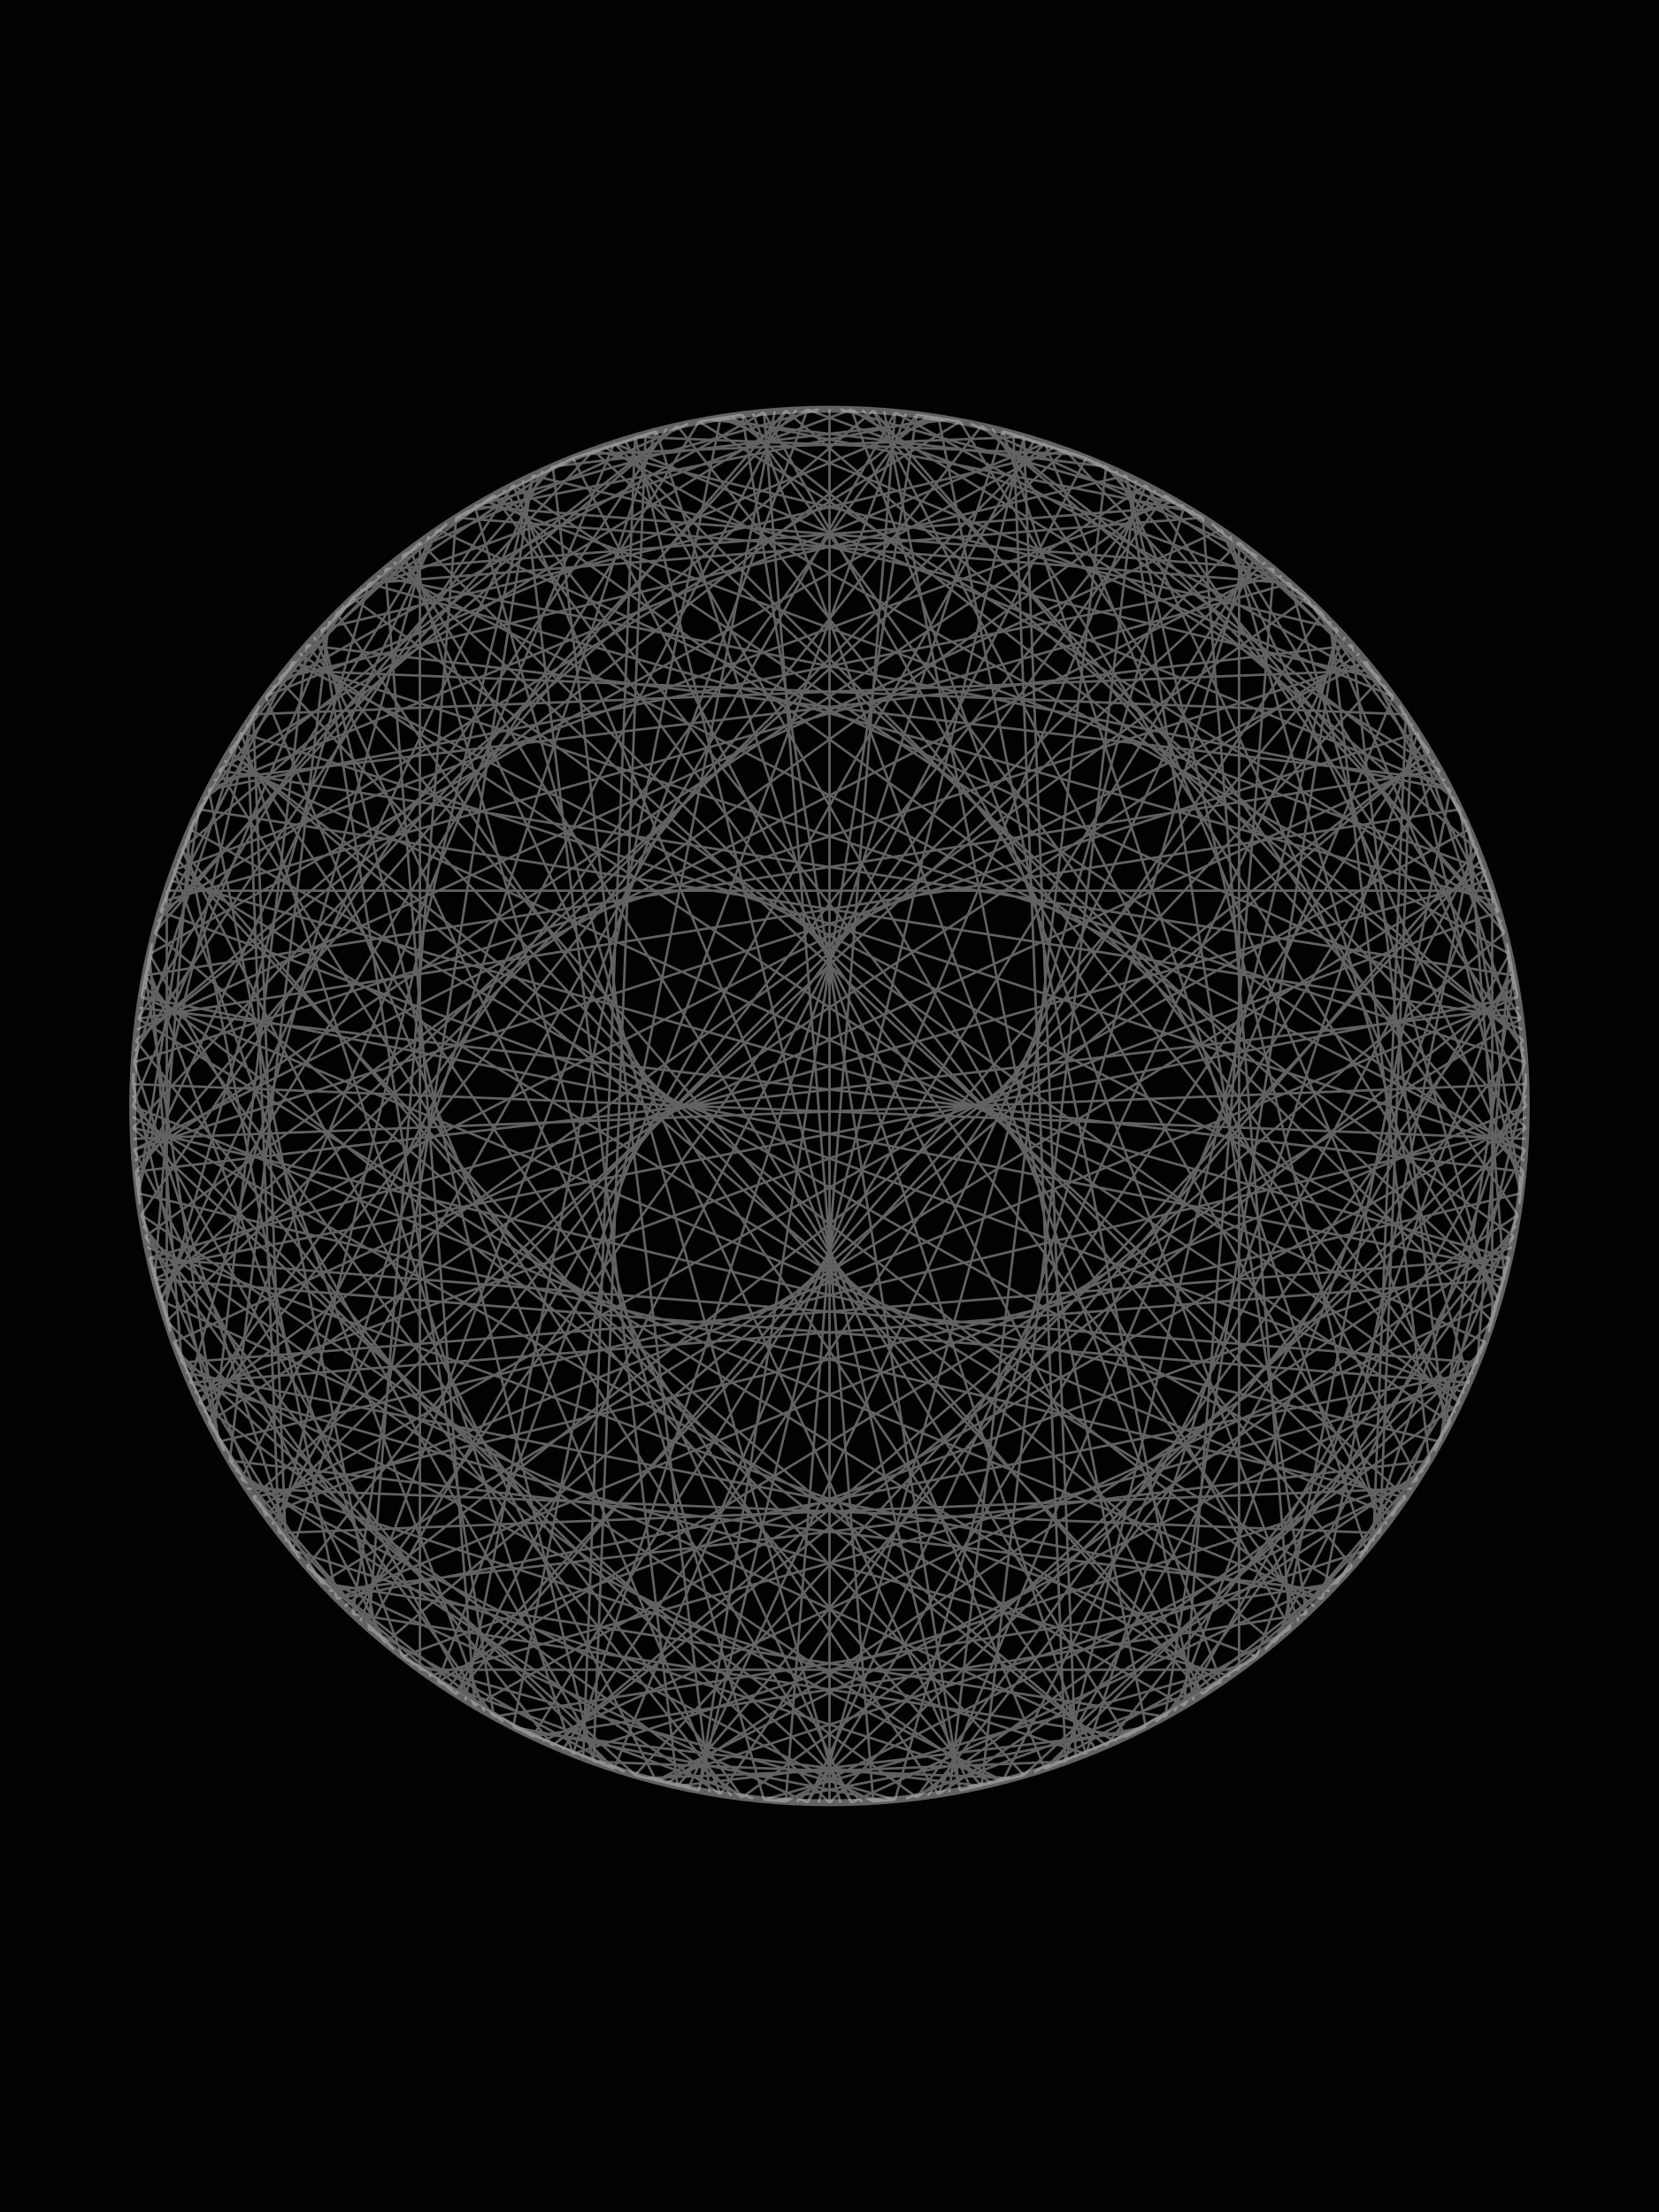
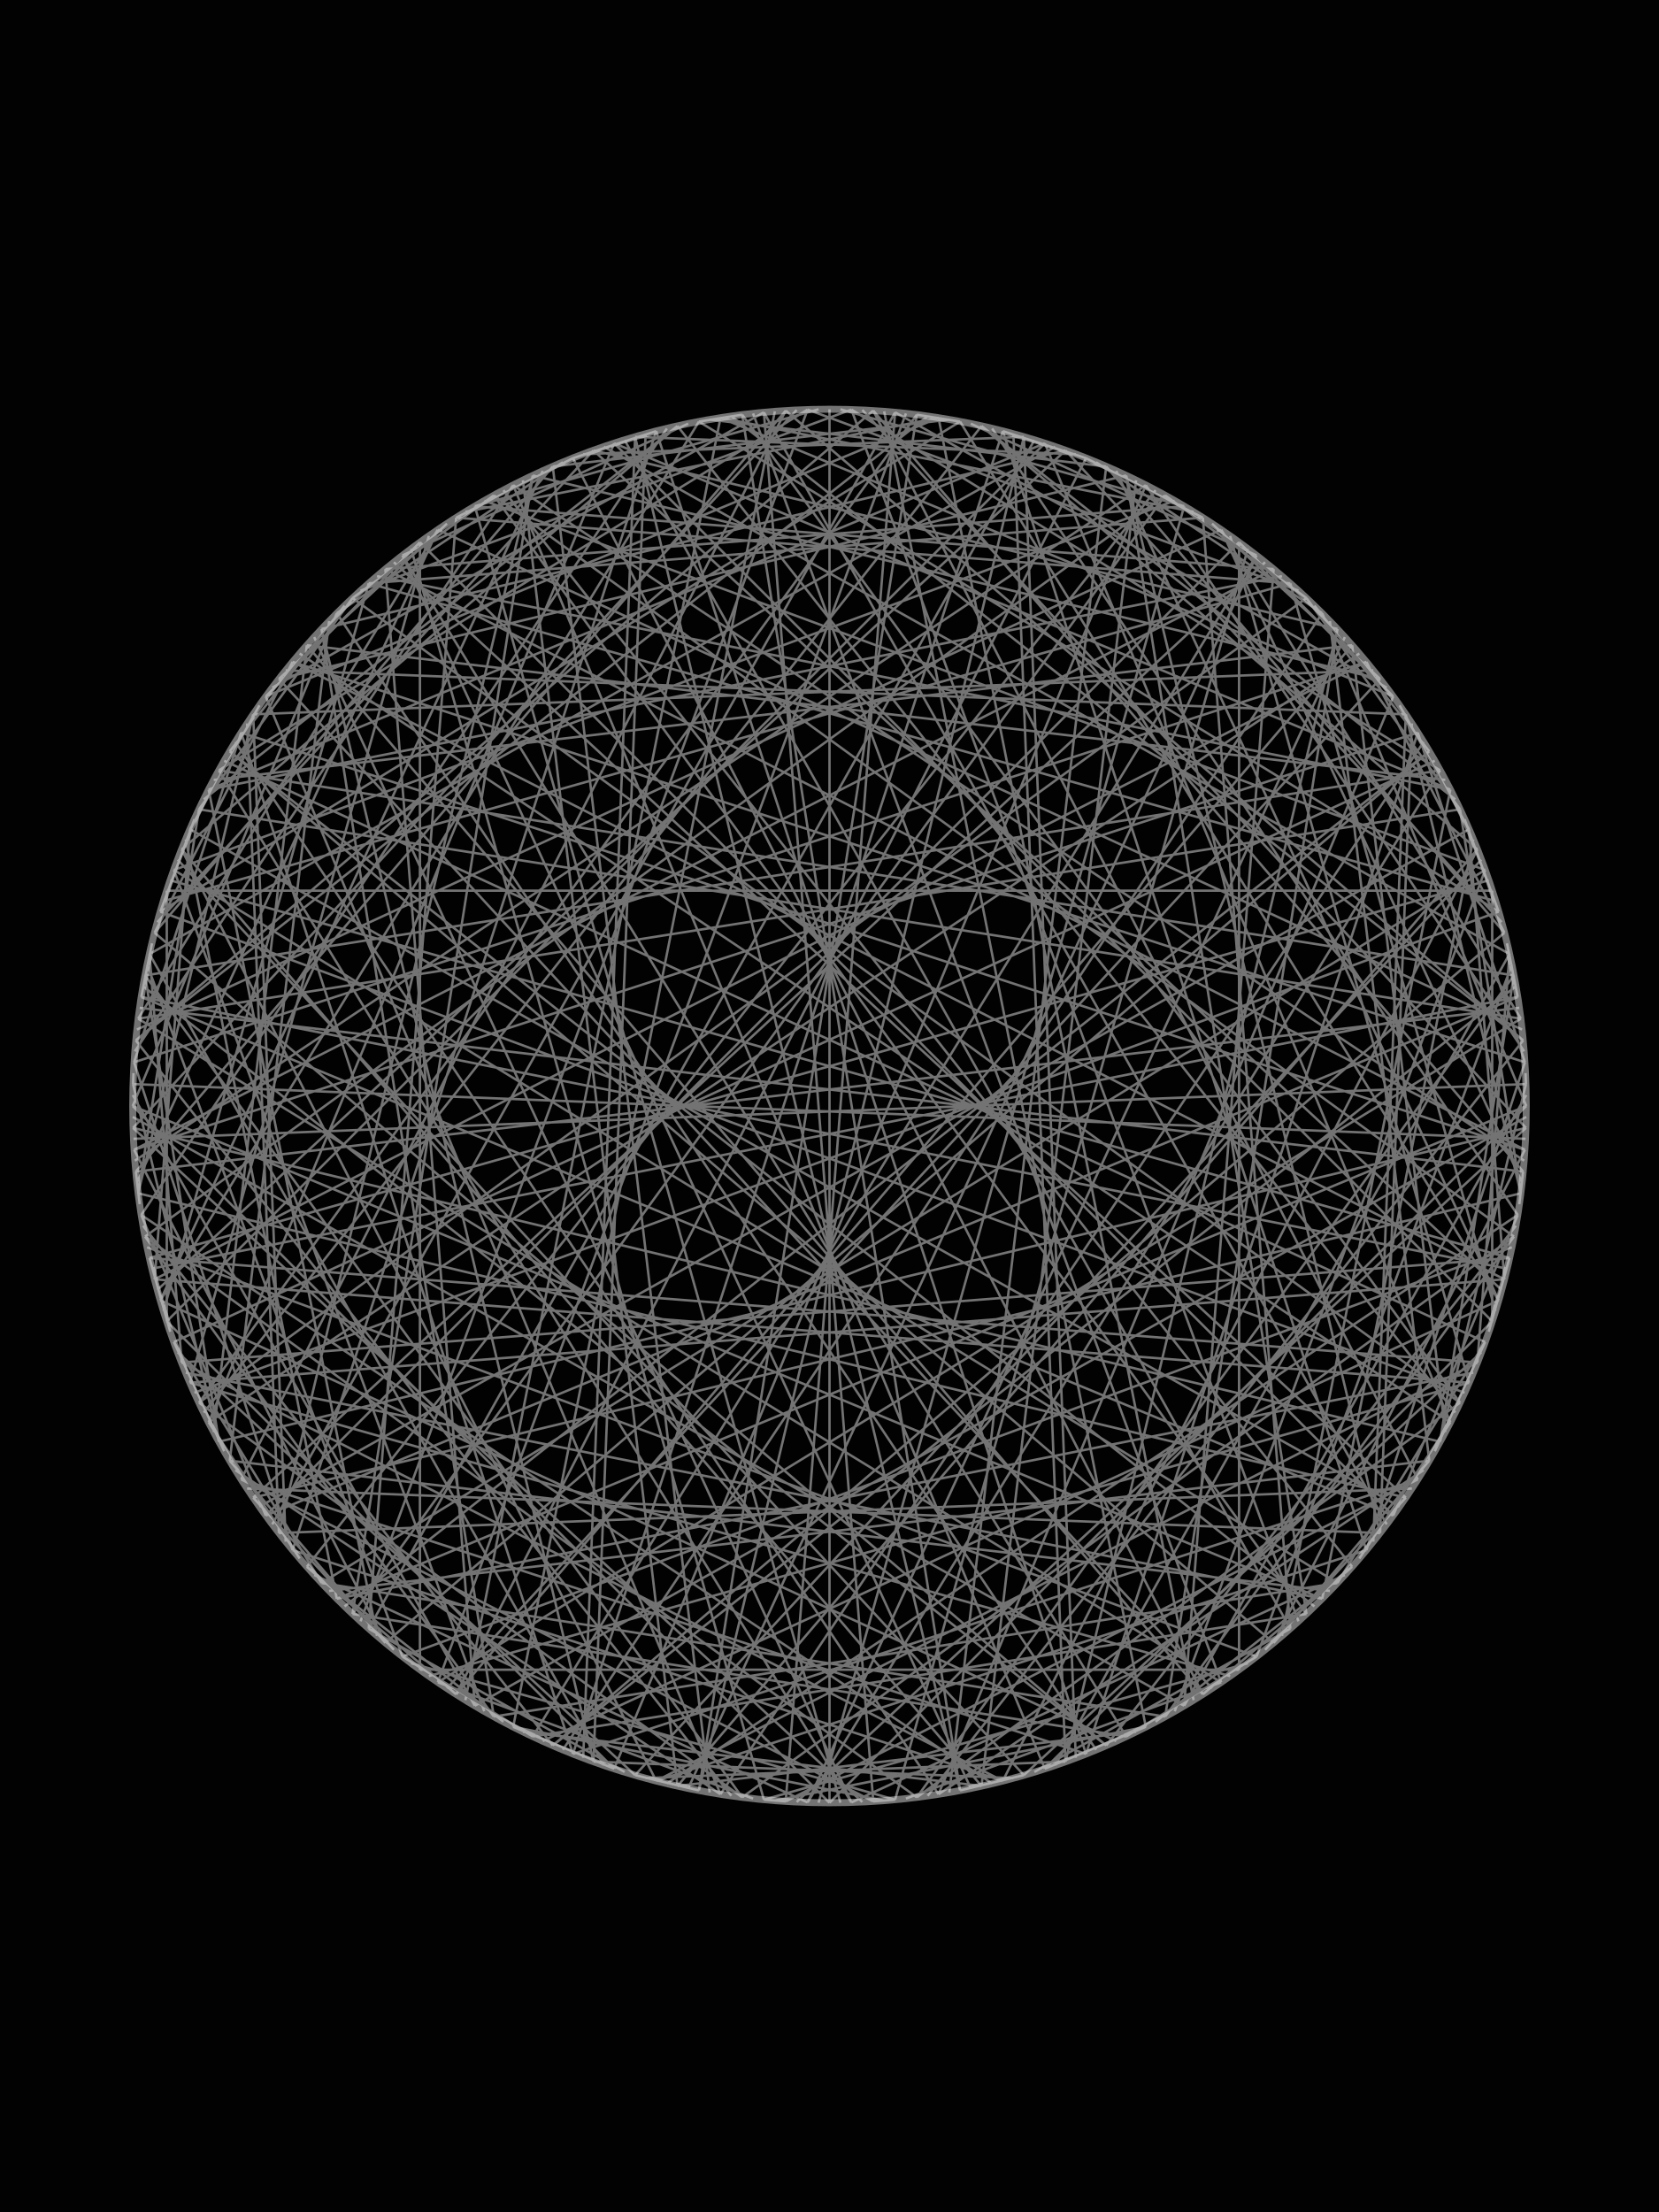
<svg xmlns="http://www.w3.org/2000/svg" viewBox="0 0 240 320">
  <rect x="0" y="0" width="240" height="320" fill="#020202" />
-   <path d="M120.00 59.20L120.00 59.20M121.58 59.21L171.31 73.24M123.17 59.25L208.33 111.44M124.75 59.31L220.75 163.17M126.33 59.40L205.11 214.01M127.91 59.51L165.76 249.81M129.49 59.65L113.67 260.60M131.06 59.81L63.34 243.37M132.63 59.99L28.79 202.92M134.20 60.21L19.65 150.51M135.77 60.44L38.45 100.75M137.33 60.70L79.97 67.49M138.89 60.99L132.63 59.99M140.44 61.29L181.78 80.35M141.99 61.63L213.72 122.89M143.53 61.99L219.56 175.77M145.07 62.37L197.67 224.25M146.60 62.77L154.14 254.84M148.12 63.20L101.11 259.01M149.64 63.66L53.34 235.61M151.15 64.13L24.13 191.15M152.65 64.63L21.63 138.01M154.14 65.16L46.52 91.00M155.63 65.71L91.88 63.20M157.11 66.28L145.07 62.37M158.57 66.87L191.28 88.72M160.03 67.49L217.63 134.93M161.48 68.13L216.80 188.12M162.92 68.79L189.00 233.48M164.35 69.48L141.99 258.37M165.76 70.19L88.85 255.87M167.17 70.92L44.39 226.66M168.56 71.67L20.99 178.89M169.94 72.44L25.16 125.86M171.31 73.24L55.75 82.33M172.67 74.05L104.23 60.44M174.01 74.89L157.11 66.28M175.34 75.75L199.65 98.22M176.66 76.63L220.01 147.37M177.96 77.53L212.51 200.03M179.25 78.45L179.25 241.55M180.52 79.39L129.49 260.35M181.78 80.35L77.08 251.21M183.02 81.33L36.63 216.66M184.25 82.33L19.40 166.33M185.46 83.35L30.19 114.24M186.66 84.39L65.99 74.89M187.84 85.45L116.83 59.25M189.00 86.52L168.56 71.67M190.15 87.61L206.76 108.69M191.28 88.72L220.80 160.00M192.39 89.85L206.76 211.31M193.48 91.00L168.56 248.33M194.55 92.16L116.83 260.75M195.61 93.34L65.99 245.11M196.65 94.54L30.19 205.76M197.67 95.75L19.40 153.67M198.67 96.98L36.63 103.34M199.65 98.22L77.08 68.79M200.61 99.48L129.49 59.65M201.55 100.75L179.25 78.45M202.47 102.04L212.51 119.97M203.37 103.34L220.01 172.63M204.25 104.66L199.65 221.78M205.11 105.99L157.11 253.72M205.95 107.33L104.23 259.56M206.76 108.69L55.75 237.67M207.56 110.06L25.16 194.14M208.33 111.44L20.99 141.11M209.08 112.83L44.39 93.34M209.81 114.24L88.85 64.13M210.52 115.65L141.99 61.63M211.21 117.08L189.00 86.52M211.87 118.52L216.80 131.88M212.51 119.97L217.63 185.07M213.13 121.43L191.28 231.28M213.72 122.89L145.07 257.63M214.29 124.37L91.88 256.80M214.84 125.86L46.52 229.00M215.37 127.35L21.63 181.99M215.87 128.85L24.13 128.85M216.34 130.36L53.34 84.39M216.80 131.88L101.11 60.99M217.23 133.40L154.14 65.16M217.63 134.93L197.67 95.75M218.01 136.47L219.56 144.23M218.37 138.01L213.72 197.11M218.71 139.56L181.78 239.65M219.01 141.11L132.63 260.01M219.30 142.67L79.97 252.51M219.56 144.23L38.45 219.25M219.79 145.80L19.65 169.49M220.01 147.37L28.79 117.08M220.19 148.94L63.34 76.63M220.35 150.51L113.67 59.40M220.49 152.09L165.76 70.19M220.60 153.67L205.11 105.99M220.69 155.25L220.75 156.83M220.75 156.83L208.33 208.56M220.79 158.42L171.31 246.76M220.80 160.00L120.00 260.80M220.79 161.58L68.69 246.76M220.75 163.17L31.67 208.56M220.69 164.75L19.25 156.83M220.60 166.33L34.89 105.99M220.49 167.91L74.24 70.19M220.35 169.49L126.33 59.40M220.19 171.06L176.66 76.63M220.01 172.63L211.21 117.08M219.79 174.20L220.35 169.49M219.56 175.77L201.55 219.25M219.30 177.33L160.03 252.51M219.01 178.89L107.37 260.01M218.71 180.44L58.22 239.65M218.37 181.99L26.28 197.11M218.01 183.53L20.44 144.23M217.63 185.07L42.33 95.75M217.23 186.60L85.86 65.16M216.80 188.12L138.89 60.99M216.34 189.64L186.66 84.39M215.87 191.15L215.87 128.85M215.37 192.65L218.37 181.99M214.84 194.14L193.48 229.00M214.29 195.63L148.12 256.80M213.72 197.11L94.93 257.63M213.13 198.57L48.72 231.28M212.51 200.03L22.37 185.07M211.87 201.48L23.20 131.88M211.21 202.92L51.00 86.52M210.52 204.35L98.01 61.63M209.81 205.76L151.15 64.13M209.08 207.17L195.61 93.34M208.33 208.56L219.01 141.11M207.56 209.94L214.84 194.14M206.76 211.31L184.25 237.67M205.95 212.67L135.77 259.56M205.11 214.01L82.89 253.72M204.25 215.34L40.35 221.78M203.37 216.66L19.99 172.63M202.47 217.96L27.49 119.97M201.55 219.25L60.75 78.45M200.61 220.52L110.51 59.65M199.65 221.78L162.92 68.79M198.67 223.02L203.37 103.34M197.67 224.25L220.60 153.67M196.65 225.46L209.81 205.76M195.61 226.66L174.01 245.11M194.55 227.84L123.17 260.75M193.48 229.00L71.44 248.33M192.39 230.15L33.24 211.31M191.28 231.28L19.20 160.00M190.15 232.39L33.24 108.69M189.00 233.48L71.44 71.67M187.84 234.55L123.17 59.25M186.66 235.61L174.01 74.89M185.46 236.65L209.81 114.24M184.25 237.67L220.60 166.33M183.02 238.67L203.37 216.66M181.78 239.65L162.92 251.21M180.52 240.61L110.51 260.35M179.25 241.55L60.75 241.55M177.96 242.47L27.49 200.03M176.66 243.37L19.99 147.37M175.34 244.25L40.35 98.22M174.01 245.11L82.89 66.28M172.67 245.95L135.77 60.44M171.31 246.76L184.25 82.33M169.94 247.56L214.84 125.86M168.56 248.33L219.01 178.89M167.17 249.08L195.61 226.66M165.76 249.81L151.15 255.87M164.35 250.52L98.01 258.37M162.92 251.21L51.00 233.48M161.48 251.87L23.20 188.12M160.03 252.51L22.37 134.93M158.57 253.13L48.72 88.72M157.11 253.72L94.93 62.37M155.63 254.29L148.12 63.20M154.14 254.84L193.48 91.00M152.65 255.37L218.37 138.01M151.15 255.87L215.87 191.15M149.64 256.34L186.66 235.61M148.12 256.80L138.89 259.01M146.60 257.23L85.86 254.84M145.07 257.63L42.33 224.25M143.53 258.01L20.44 175.77M141.99 258.37L26.28 122.89M140.44 258.71L58.22 80.35M138.89 259.01L107.37 59.99M137.33 259.30L160.03 67.49M135.77 259.56L201.55 100.75M134.20 259.79L220.35 150.51M132.63 260.01L211.21 202.92M131.06 260.19L176.66 243.37M129.49 260.35L126.33 260.60M127.91 260.49L74.24 249.81M126.33 260.60L34.89 214.01M124.75 260.69L19.25 163.17M123.17 260.75L31.67 111.44M121.58 260.79L68.69 73.24M120.00 260.80L120.00 59.20M118.42 260.79L171.31 73.24M116.83 260.75L208.33 111.44M115.25 260.69L220.75 163.17M113.67 260.60L205.11 214.01M112.09 260.49L165.76 249.81M110.51 260.35L113.67 260.60M108.94 260.19L63.34 243.37M107.37 260.01L28.79 202.92M105.80 259.79L19.65 150.51M104.23 259.56L38.45 100.75M102.67 259.30L79.97 67.49M101.11 259.01L132.63 59.99M99.56 258.71L181.78 80.35M98.01 258.37L213.72 122.89M96.47 258.01L219.56 175.77M94.93 257.63L197.67 224.25M93.40 257.23L154.14 254.84M91.88 256.80L101.11 259.01M90.36 256.34L53.34 235.61M88.85 255.87L24.13 191.15M87.35 255.37L21.63 138.01M85.86 254.84L46.52 91.00M84.37 254.29L91.88 63.20M82.89 253.72L145.07 62.37M81.43 253.13L191.28 88.72M79.97 252.51L217.63 134.93M78.52 251.87L216.80 188.12M77.08 251.21L189.00 233.48M75.65 250.52L141.99 258.37M74.24 249.81L88.85 255.87M72.83 249.08L44.39 226.66M71.44 248.33L20.99 178.89M70.06 247.56L25.16 125.86M68.69 246.76L55.75 82.33M67.33 245.95L104.23 60.44M65.99 245.11L157.11 66.28M64.66 244.25L199.65 98.22M63.34 243.37L220.01 147.37M62.04 242.47L212.51 200.03M60.75 241.55L179.25 241.55M59.48 240.61L129.49 260.35M58.22 239.65L77.08 251.21M56.98 238.67L36.63 216.66M55.75 237.67L19.40 166.33M54.54 236.65L30.19 114.24M53.34 235.61L65.99 74.89M52.16 234.55L116.83 59.25M51.00 233.48L168.56 71.67M49.85 232.39L206.76 108.69M48.72 231.28L220.80 160.00M47.61 230.15L206.76 211.31M46.52 229.00L168.56 248.33M45.45 227.84L116.83 260.75M44.39 226.66L65.99 245.11M43.35 225.46L30.19 205.76M42.33 224.25L19.40 153.67M41.33 223.02L36.63 103.34M40.35 221.78L77.08 68.79M39.39 220.52L129.49 59.65M38.45 219.25L179.25 78.45M37.53 217.96L212.51 119.97M36.63 216.66L220.01 172.63M35.75 215.34L199.65 221.78M34.89 214.01L157.11 253.72M34.05 212.67L104.23 259.56M33.24 211.31L55.75 237.67M32.44 209.94L25.16 194.14M31.67 208.56L20.99 141.11M30.92 207.17L44.39 93.34M30.19 205.76L88.85 64.13M29.48 204.35L141.99 61.63M28.79 202.92L189.00 86.52M28.13 201.48L216.80 131.88M27.49 200.03L217.63 185.07M26.87 198.57L191.28 231.28M26.28 197.11L145.07 257.63M25.71 195.63L91.88 256.80M25.16 194.14L46.52 229.00M24.63 192.65L21.63 181.99M24.13 191.15L24.13 128.85M23.66 189.64L53.34 84.39M23.20 188.12L101.11 60.99M22.77 186.60L154.14 65.16M22.37 185.07L197.67 95.75M21.99 183.53L219.56 144.23M21.63 181.99L213.72 197.11M21.29 180.44L181.78 239.65M20.99 178.89L132.63 260.01M20.70 177.33L79.97 252.51M20.44 175.77L38.45 219.25M20.21 174.20L19.65 169.49M19.99 172.63L28.79 117.08M19.81 171.06L63.34 76.63M19.65 169.49L113.67 59.40M19.51 167.91L165.76 70.19M19.40 166.33L205.11 105.99M19.31 164.75L220.75 156.83M19.25 163.17L208.33 208.56M19.21 161.58L171.31 246.76M19.20 160.00L120.00 260.80M19.21 158.42L68.69 246.76M19.25 156.83L31.67 208.56M19.31 155.25L19.25 156.83M19.40 153.67L34.89 105.99M19.51 152.09L74.24 70.19M19.65 150.51L126.33 59.40M19.81 148.94L176.66 76.63M19.99 147.37L211.21 117.08M20.21 145.80L220.35 169.49M20.44 144.23L201.55 219.25M20.70 142.67L160.03 252.51M20.99 141.11L107.37 260.01M21.29 139.56L58.22 239.65M21.63 138.01L26.28 197.11M21.99 136.47L20.44 144.23M22.37 134.93L42.33 95.75M22.77 133.40L85.86 65.16M23.20 131.88L138.89 60.99M23.66 130.36L186.66 84.39M24.13 128.85L215.87 128.85M24.63 127.35L218.37 181.99M25.16 125.86L193.48 229.00M25.71 124.37L148.12 256.80M26.28 122.89L94.93 257.63M26.87 121.43L48.72 231.28M27.49 119.97L22.37 185.07M28.13 118.52L23.20 131.88M28.79 117.08L51.00 86.52M29.48 115.65L98.01 61.63M30.19 114.24L151.15 64.13M30.92 112.83L195.61 93.34M31.67 111.44L219.01 141.11M32.44 110.06L214.84 194.14M33.24 108.69L184.25 237.67M34.05 107.33L135.77 259.56M34.89 105.99L82.89 253.72M35.75 104.66L40.35 221.78M36.63 103.34L19.99 172.63M37.53 102.04L27.49 119.97M38.45 100.75L60.75 78.45M39.39 99.48L110.51 59.65M40.35 98.22L162.92 68.79M41.33 96.98L203.37 103.34M42.33 95.75L220.60 153.67M43.35 94.54L209.81 205.76M44.39 93.34L174.01 245.11M45.45 92.16L123.17 260.75M46.52 91.00L71.44 248.33M47.61 89.85L33.24 211.31M48.72 88.72L19.20 160.00M49.85 87.61L33.24 108.69M51.00 86.52L71.44 71.67M52.16 85.45L123.17 59.25M53.34 84.39L174.01 74.89M54.54 83.35L209.81 114.24M55.75 82.33L220.60 166.33M56.98 81.33L203.37 216.66M58.22 80.35L162.92 251.21M59.48 79.39L110.51 260.35M60.75 78.45L60.75 241.55M62.04 77.53L27.49 200.03M63.34 76.63L19.99 147.37M64.66 75.75L40.35 98.22M65.99 74.89L82.89 66.28M67.33 74.05L135.77 60.44M68.69 73.24L184.25 82.33M70.06 72.44L214.84 125.86M71.44 71.67L219.01 178.89M72.83 70.92L195.61 226.66M74.24 70.19L151.15 255.87M75.65 69.48L98.01 258.37M77.08 68.79L51.00 233.48M78.52 68.13L23.20 188.12M79.97 67.49L22.37 134.93M81.43 66.87L48.72 88.72M82.89 66.28L94.93 62.37M84.37 65.71L148.12 63.20M85.86 65.16L193.48 91.00M87.35 64.63L218.37 138.01M88.85 64.13L215.87 191.15M90.36 63.66L186.66 235.61M91.88 63.20L138.89 259.01M93.40 62.77L85.86 254.84M94.93 62.37L42.33 224.25M96.47 61.99L20.44 175.77M98.01 61.63L26.28 122.89M99.56 61.29L58.22 80.35M101.11 60.99L107.37 59.99M102.67 60.70L160.03 67.49M104.23 60.44L201.55 100.75M105.80 60.21L220.35 150.51M107.37 59.99L211.21 202.92M108.94 59.81L176.66 243.37M110.51 59.65L126.33 260.60M112.09 59.51L74.24 249.81M113.67 59.40L34.89 214.01M115.25 59.31L19.25 163.17M116.83 59.25L31.67 111.44M118.42 59.21L68.69 73.24" fill="none" stroke="#c1c1c1" stroke-width="0.35" opacity="0.5" vector-effect="non-scaling-stroke" />
-   <circle cx="120" cy="160" r="100.8" fill="none" stroke="#c1c1c1" stroke-width="1" opacity="0.5" vector-effect="non-scaling-stroke" />
+   <path d="M120.00 59.20L120.00 59.20M121.58 59.21L171.31 73.24M123.17 59.25L208.33 111.44M124.75 59.31L220.75 163.17M126.33 59.40L205.11 214.01M127.91 59.51L165.76 249.81M129.49 59.65L113.67 260.60M131.06 59.81L63.34 243.37M132.63 59.99L28.79 202.92M134.20 60.21L19.65 150.51M135.77 60.44L38.45 100.75M137.33 60.70L79.97 67.49M138.89 60.99L132.63 59.99M140.44 61.29L181.78 80.35M141.99 61.63L213.72 122.89M143.53 61.99L219.56 175.77M145.07 62.37L197.67 224.25M146.60 62.77L154.14 254.84M148.12 63.20L101.11 259.01M149.64 63.66L53.34 235.61M151.15 64.13L24.13 191.15M152.65 64.63L21.63 138.01M154.14 65.16L46.52 91.00M155.63 65.71L91.88 63.20M157.11 66.28L145.07 62.37M158.57 66.87L191.28 88.72M160.03 67.49L217.63 134.93M161.48 68.13L216.80 188.12M162.92 68.79L189.00 233.48M164.35 69.48L141.99 258.37M165.76 70.19L88.85 255.87M167.17 70.92L44.39 226.66M168.56 71.67L20.99 178.89M169.94 72.44L25.16 125.86M171.31 73.24L55.75 82.33M172.67 74.05L104.23 60.44M174.01 74.89L157.11 66.28M175.34 75.75L199.65 98.22M176.66 76.63L220.01 147.37M177.96 77.53L212.51 200.03M179.25 78.45L179.25 241.55M180.52 79.39L129.49 260.35M181.78 80.35L77.08 251.21M183.02 81.33L36.63 216.66M184.25 82.33L19.40 166.33M185.46 83.35L30.19 114.24M186.66 84.39L65.99 74.89M187.84 85.45L116.83 59.25M189.00 86.52L168.56 71.67M190.15 87.61L206.76 108.69M191.28 88.72L220.80 160.00M192.39 89.85L206.76 211.31M193.48 91.00L168.56 248.33M194.55 92.16L116.83 260.75M195.61 93.34L65.99 245.11M196.65 94.54L30.19 205.76M197.67 95.75L19.40 153.67M198.67 96.98L36.63 103.34M199.65 98.22L77.08 68.79M200.61 99.48L129.49 59.65M201.55 100.75L179.25 78.45M202.47 102.04L212.51 119.97M203.37 103.34L220.01 172.63M204.25 104.66L199.65 221.78M205.11 105.99L157.11 253.72M205.95 107.33L104.23 259.56M206.76 108.69L55.75 237.67M207.56 110.06L25.16 194.14M208.33 111.44L20.99 141.11M209.08 112.83L44.39 93.34M209.81 114.24L88.85 64.13M210.52 115.65L141.99 61.63M211.21 117.08L189.00 86.52M211.87 118.52L216.80 131.88M212.51 119.97L217.63 185.07M213.13 121.43L191.28 231.28M213.72 122.89L145.07 257.63M214.29 124.37L91.88 256.80M214.84 125.86L46.52 229.00M215.37 127.35L21.63 181.99M215.87 128.85L24.13 128.85M216.34 130.36L53.34 84.39M216.80 131.88L101.11 60.99M217.23 133.40L154.14 65.16M217.63 134.93L197.67 95.75M218.01 136.47L219.56 144.23M218.37 138.01L213.72 197.11M218.71 139.56L181.78 239.65M219.01 141.11L132.63 260.01M219.30 142.67L79.97 252.51M219.56 144.23L38.45 219.25M219.79 145.80L19.65 169.49M220.01 147.37L28.79 117.08M220.19 148.94L63.34 76.63M220.35 150.51L113.67 59.40M220.49 152.09L165.76 70.19M220.60 153.67L205.11 105.99M220.69 155.25L220.75 156.83M220.75 156.83L208.33 208.56M220.79 158.42L171.31 246.76M220.80 160.00L120.00 260.80M220.79 161.58L68.69 246.76M220.75 163.17L31.67 208.56M220.69 164.75L19.25 156.83M220.60 166.33L34.89 105.99M220.49 167.91L74.24 70.19M220.35 169.49L126.33 59.40M220.19 171.06L176.66 76.63M220.01 172.63L211.21 117.08M219.79 174.20L220.35 169.49M219.56 175.77L201.55 219.25M219.30 177.33L160.03 252.51M219.01 178.89L107.37 260.01M218.71 180.44L58.22 239.65M218.37 181.99L26.28 197.11M218.01 183.53L20.44 144.23M217.63 185.07L42.33 95.75M217.23 186.60L85.86 65.16M216.80 188.12L138.89 60.99M216.34 189.64L186.66 84.39M215.87 191.15L215.87 128.85M215.37 192.65L218.37 181.99M214.84 194.14L193.48 229.00M214.29 195.63L148.12 256.80M213.72 197.11L94.93 257.63M213.13 198.57L48.72 231.28M212.51 200.03L22.37 185.07M211.87 201.48L23.20 131.88M211.21 202.92L51.00 86.52M210.52 204.35L98.01 61.63M209.81 205.76L151.15 64.13M209.08 207.17L195.61 93.34M208.33 208.56L219.01 141.11M207.56 209.94L214.84 194.14M206.76 211.31L184.25 237.67M205.95 212.67L135.77 259.56M205.11 214.01L82.89 253.72M204.25 215.34L40.35 221.78M203.37 216.66L19.99 172.63M202.47 217.96L27.49 119.97M201.55 219.25L60.75 78.45M200.61 220.52L110.51 59.65M199.65 221.78L162.92 68.79M198.67 223.02L203.37 103.34M197.67 224.25L220.60 153.67M196.65 225.46L209.81 205.76M195.61 226.66L174.01 245.11M194.55 227.84L123.17 260.75M193.48 229.00L71.44 248.33M192.39 230.15L33.24 211.31M191.28 231.28L19.20 160.00M190.15 232.39L33.24 108.69M189.00 233.48L71.44 71.67M187.84 234.55L123.17 59.25M186.66 235.61L174.01 74.89M185.46 236.65L209.81 114.24M184.25 237.67L220.60 166.33M183.02 238.67L203.37 216.66M181.78 239.65L162.92 251.21M180.52 240.61L110.51 260.35M179.25 241.55L60.75 241.55M177.96 242.47L27.49 200.03M176.66 243.37L19.99 147.37M175.34 244.25L40.35 98.22M174.01 245.11L82.89 66.28M172.67 245.95L135.77 60.44M171.31 246.76L184.25 82.33M169.94 247.56L214.84 125.86M168.56 248.33L219.01 178.89M167.17 249.08L195.61 226.66M165.76 249.81L151.15 255.87M164.35 250.52L98.01 258.37M162.92 251.21L51.00 233.48M161.48 251.87L23.20 188.12M160.03 252.51L22.37 134.93M158.57 253.13L48.72 88.72M157.11 253.72L94.93 62.37M155.63 254.29L148.12 63.20M154.14 254.84L193.48 91.00M152.65 255.37L218.37 138.01M151.15 255.87L215.87 191.15M149.64 256.34L186.66 235.61M148.12 256.80L138.89 259.01M146.60 257.23L85.86 254.84M145.07 257.63L42.33 224.25M143.53 258.01L20.44 175.77M141.99 258.37L26.28 122.89M140.44 258.71L58.22 80.35M138.89 259.01L107.37 59.99M137.33 259.30L160.03 67.49M135.77 259.56L201.55 100.75M134.20 259.79L220.35 150.51M132.63 260.01L211.21 202.92M131.06 260.19L176.66 243.37M129.49 260.35L126.33 260.60M127.91 260.49L74.24 249.81M126.33 260.60L34.89 214.01M124.75 260.69L19.25 163.17M123.17 260.75L31.67 111.44M121.58 260.79L68.69 73.24M120.00 260.80L120.00 59.20M118.42 260.79L171.31 73.24M116.83 260.75L208.33 111.44M115.25 260.69L220.75 163.17M113.67 260.60L205.11 214.01M112.09 260.49L165.76 249.81M110.51 260.35L113.67 260.60M108.94 260.19L63.34 243.37M107.37 260.01L28.79 202.92M105.80 259.79L19.65 150.51M104.23 259.56L38.45 100.75M102.67 259.30L79.97 67.49M101.11 259.01L132.63 59.99M99.56 258.71L181.78 80.35M98.01 258.37L213.72 122.89M96.47 258.01L219.56 175.77M94.93 257.63L197.67 224.25M93.40 257.23L154.14 254.84M91.88 256.80L101.11 259.01M90.36 256.34L53.34 235.61M88.85 255.87L24.13 191.15M87.35 255.37L21.63 138.01M85.86 254.84L46.52 91.00M84.37 254.29L91.88 63.20M82.89 253.72L145.07 62.37M81.43 253.13L191.28 88.72M79.97 252.51L217.63 134.93M78.52 251.87L216.80 188.12M77.08 251.21L189.00 233.48M75.65 250.52L141.99 258.37M74.24 249.81L88.85 255.87M72.83 249.08L44.39 226.66M71.44 248.33L20.99 178.89M70.06 247.56L25.16 125.86M68.69 246.76L55.75 82.33M67.33 245.95L104.23 60.44M65.99 245.11L157.11 66.28M64.66 244.25L199.65 98.22M63.34 243.37L220.01 147.37M62.04 242.47L212.51 200.03M60.75 241.55L179.25 241.55M59.48 240.61L129.49 260.35M58.22 239.65L77.08 251.21M56.98 238.67L36.63 216.66M55.75 237.67L19.40 166.33M54.54 236.65L30.19 114.24M53.34 235.61L65.99 74.89M52.16 234.55L116.83 59.25M51.00 233.48L168.56 71.67M49.85 232.39L206.76 108.69M48.72 231.28L220.80 160.00M47.61 230.15L206.76 211.31M46.52 229.00L168.56 248.33M45.45 227.84L116.83 260.75M44.39 226.66L65.99 245.11M43.35 225.46L30.19 205.76M42.33 224.25L19.40 153.67M41.33 223.02L36.63 103.34M40.35 221.78L77.08 68.79M39.39 220.52L129.49 59.65M38.45 219.25L179.25 78.45M37.53 217.96L212.51 119.97M36.63 216.66L220.01 172.63M35.75 215.34L199.65 221.78M34.89 214.01L157.11 253.72M34.05 212.67L104.23 259.56M33.24 211.31L55.75 237.67M32.44 209.94L25.16 194.14M31.67 208.56L20.99 141.11M30.92 207.17L44.39 93.34M30.19 205.76L88.85 64.13M29.48 204.35L141.99 61.63M28.79 202.92L189.00 86.52M28.13 201.48L216.80 131.88M27.49 200.03L217.63 185.07M26.87 198.57L191.28 231.28M26.28 197.11L145.07 257.63M25.71 195.63L91.88 256.80M25.16 194.14L46.52 229.00M24.63 192.65L21.63 181.99M24.13 191.15L24.13 128.85M23.66 189.64L53.34 84.39M23.20 188.12L101.11 60.99M22.77 186.60L154.14 65.16M22.37 185.07L197.67 95.75M21.99 183.53L219.56 144.23M21.63 181.99L213.72 197.11M21.29 180.44L181.78 239.65M20.99 178.89L132.63 260.01M20.70 177.33L79.97 252.51M20.44 175.77L38.45 219.25M20.21 174.20L19.65 169.49M19.99 172.63L28.79 117.08M19.81 171.06L63.34 76.63M19.65 169.49L113.67 59.40M19.51 167.91L165.76 70.19M19.40 166.33L205.11 105.99M19.31 164.75L220.75 156.83M19.25 163.17L208.33 208.56M19.21 161.58L171.31 246.76M19.20 160.00L120.00 260.80M19.21 158.42L68.69 246.76M19.25 156.83L31.67 208.56M19.31 155.25L19.25 156.83M19.40 153.67L34.89 105.99M19.51 152.09L74.24 70.19M19.65 150.51L126.33 59.40M19.81 148.94L176.66 76.63M19.99 147.37L211.21 117.08M20.21 145.80L220.35 169.49M20.44 144.23L201.55 219.25M20.70 142.67L160.03 252.51M20.99 141.11L107.37 260.01M21.29 139.56L58.22 239.65M21.63 138.01L26.28 197.11M21.99 136.47L20.44 144.23M22.37 134.93L42.33 95.75M22.77 133.40L85.86 65.16M23.20 131.88L138.89 60.99M23.66 130.36L186.66 84.39M24.13 128.85L215.87 128.85M24.63 127.35L218.37 181.99M25.16 125.86L193.48 229.00M25.71 124.37L148.12 256.80M26.28 122.89L94.93 257.63M26.87 121.43L48.72 231.28M27.49 119.97L22.37 185.07M28.13 118.52L23.20 131.88M28.79 117.08L51.00 86.52M29.48 115.65L98.01 61.63M30.19 114.24L151.15 64.13M30.92 112.83L195.61 93.34M31.67 111.44L219.01 141.11M32.44 110.06L214.84 194.14M33.24 108.69L184.25 237.67M34.05 107.33L135.77 259.56M34.89 105.99L82.89 253.72M35.75 104.66L40.35 221.78M36.63 103.34L19.99 172.63M37.53 102.04L27.49 119.97M38.45 100.75L60.75 78.45M39.39 99.48L110.51 59.65M40.35 98.22L162.92 68.79M41.33 96.98L203.37 103.34M42.33 95.75L220.60 153.67M43.35 94.54L209.81 205.76M44.39 93.34L174.01 245.11M45.45 92.16L123.17 260.75M46.52 91.00L71.44 248.33M47.61 89.85L33.24 211.31M48.72 88.72L19.20 160.00M49.85 87.61L33.24 108.69M51.00 86.52L71.44 71.67M52.16 85.45L123.17 59.25M53.34 84.39L174.01 74.89M54.54 83.35L209.81 114.24M55.75 82.33L220.60 166.33M56.98 81.33L203.37 216.66M58.22 80.35L162.92 251.21M59.48 79.39L110.51 260.35M60.75 78.45L60.75 241.55M62.04 77.53L27.49 200.03M63.34 76.63L19.99 147.37M64.66 75.75L40.35 98.22M65.99 74.89L82.89 66.28M67.33 74.05L135.77 60.44M68.69 73.24L184.25 82.33M70.06 72.44L214.84 125.86M71.44 71.67L219.01 178.89M72.83 70.92L195.61 226.66M74.24 70.19L151.15 255.87M75.65 69.48L98.01 258.37M77.08 68.79L51.00 233.48M78.52 68.13L23.20 188.12M79.97 67.49L22.37 134.93M81.43 66.87L48.72 88.72M82.89 66.28L94.93 62.37M84.37 65.71L148.12 63.20M85.86 65.16L193.48 91.00M87.35 64.63L218.37 138.01M88.85 64.13L215.87 191.15M90.36 63.66L186.66 235.61M91.88 63.20L138.89 259.01M93.40 62.77L85.86 254.84M94.93 62.37L42.33 224.25M96.47 61.99L20.44 175.77M98.01 61.63L26.28 122.89M99.56 61.29L58.22 80.35M101.11 60.99L107.37 59.99M102.67 60.70L160.03 67.49M104.23 60.44L201.55 100.75M105.80 60.21L220.35 150.51M107.37 59.99L211.21 202.92M108.94 59.81L176.66 243.37M110.51 59.65L126.33 260.60M112.09 59.51L74.24 249.81M113.67 59.40L34.89 214.01M115.25 59.31L19.25 163.17M116.83 59.25L31.67 111.44M118.42 59.21L68.69 73.24" fill="none" stroke="#e4e4e4" stroke-width="0.35" opacity="0.5" vector-effect="non-scaling-stroke" />
+   <circle cx="120" cy="160" r="100.8" fill="none" stroke="#e4e4e4" stroke-width="1" opacity="0.5" vector-effect="non-scaling-stroke" />
</svg>
